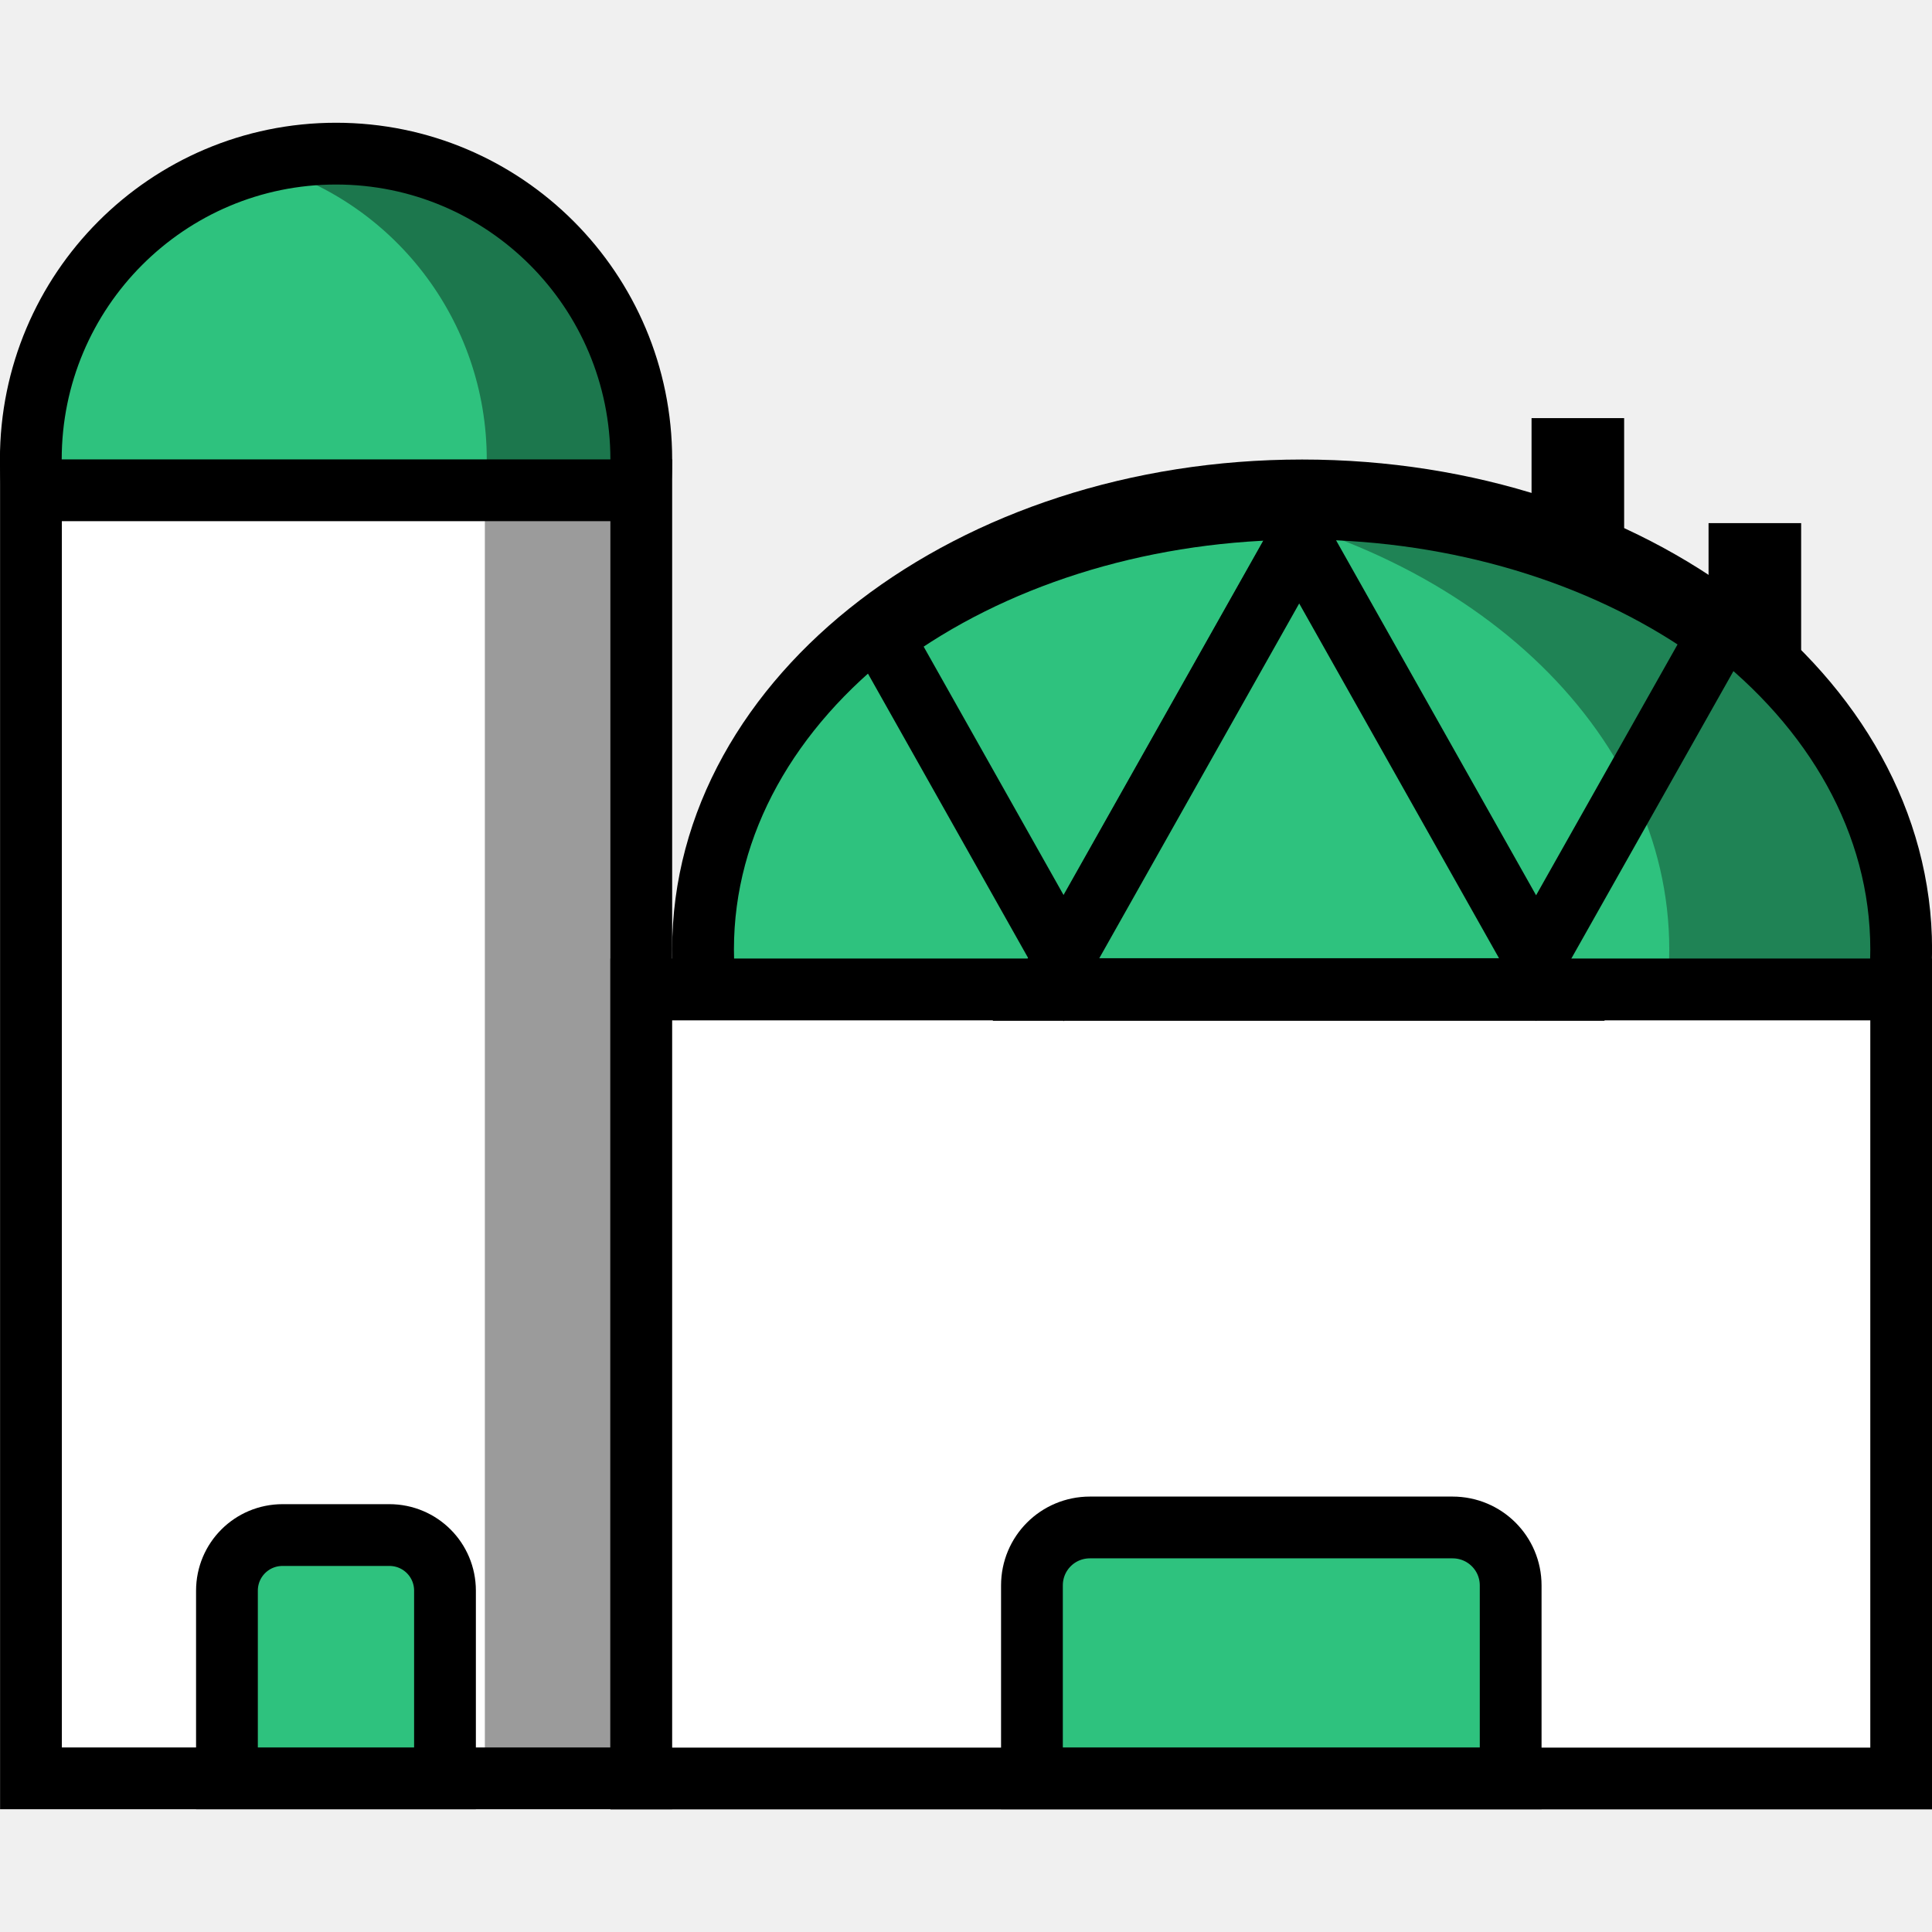
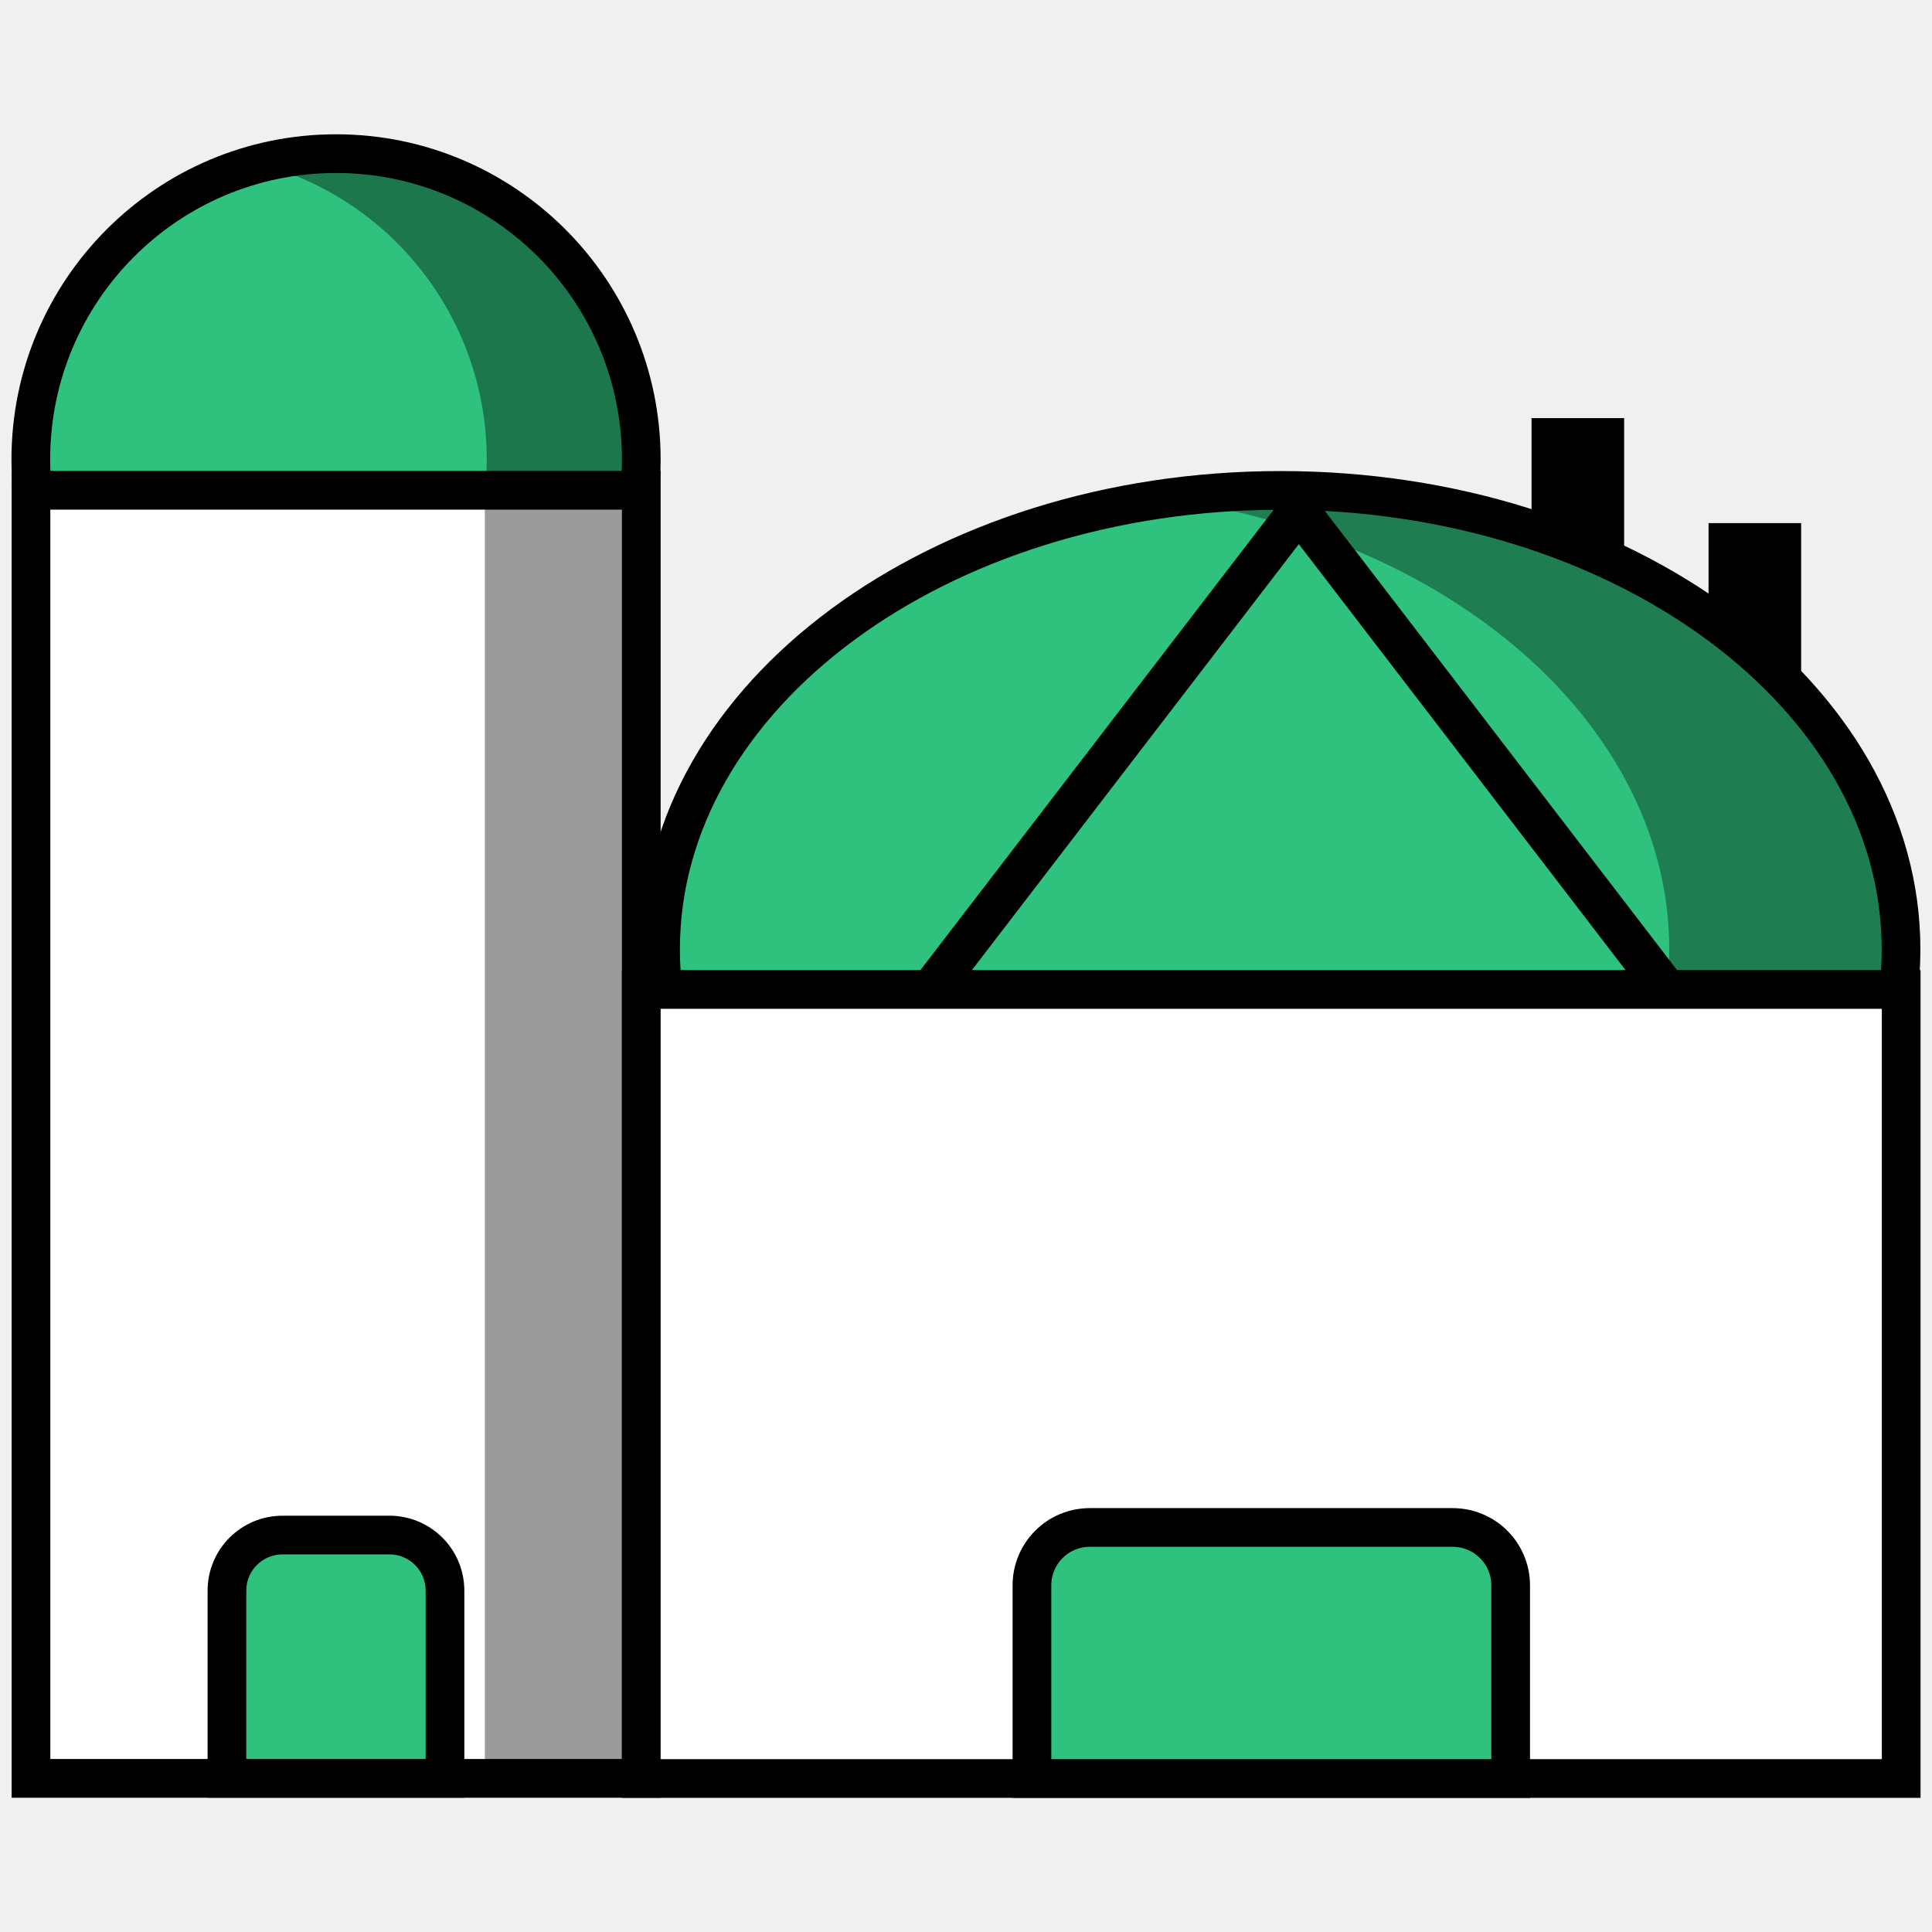
<svg xmlns="http://www.w3.org/2000/svg" width="50" height="50" viewBox="0 0 13.229 13.229" version="1.1" id="svg5">
  <defs id="defs2" />
  <g id="layer1">
    <rect style="fill:#000000;stroke:none;stroke-width:0.423;stroke-linecap:round;stroke-dasharray:none;stop-color:#000000" id="rect1336" width="0.634" height="1.114" x="10.487" y="2.863" />
-     <ellipse style="fill:#2ec27e;fill-opacity:1;stroke:#000000;stroke-width:0.423;stroke-linecap:round;stop-color:#000000" id="path384" cx="2.301" cy="3.146" rx="2.09" ry="2.094" />
+     <ellipse style="fill:#2ec27e;fill-opacity:1;stroke:#000000;stroke-width:0.265;stroke-linecap:round;stop-color:#000000;stroke-dasharray:none" id="path384" cx="2.301" cy="3.146" rx="2.09" ry="2.094" />
    <path id="ellipse1123" style="fill:#000000;fill-opacity:0.387;stroke:none;stroke-width:0.423;stroke-linecap:round;stop-color:#000000" d="M 2.301 1.052 A 2.09 2.094 0 0 0 1.775 1.121 A 2.09 2.094 0 0 1 3.333 3.146 A 2.09 2.094 0 0 1 1.772 5.17 A 2.09 2.094 0 0 0 2.301 5.239 A 2.09 2.094 0 0 0 4.391 3.146 A 2.09 2.094 0 0 0 2.301 1.052 z " />
-     <rect style="fill:#ffffff;stroke:#000000;stroke-width:0.423;stroke-linecap:round;stroke-dasharray:none;stop-color:#000000" id="rect234" width="4.179" height="8.82" x="0.212" y="3.357" />
+     <rect style="fill:#ffffff;stroke:#000000;stroke-width:0.265;stroke-linecap:round;stroke-dasharray:none;stop-color:#000000" id="rect234" width="4.179" height="8.82" x="0.212" y="3.357" />
    <rect style="fill:#000000;stroke:none;stroke-width:0.423;stroke-linecap:round;stroke-dasharray:none;stop-color:#000000" id="rect1297" width="0.634" height="1.114" x="11.699" y="3.582" />
-     <ellipse style="fill:#2ec27e;fill-opacity:1;stroke:#000000;stroke-width:0.423;stroke-linecap:round;stop-color:#000000" id="ellipse956" cx="8.916" cy="6.501" rx="4.102" ry="3.143" />
-     <path id="ellipse1003" style="fill:#000000;fill-opacity:0.328;stroke:none;stroke-width:0.423;stroke-linecap:round;stop-color:#000000" d="m 8.916,3.357 a 4.102,3.143 0 0 0 -0.788,0.06 4.102,3.143 0 0 1 3.302,3.083 4.102,3.143 0 0 1 -3.308,3.082 4.102,3.143 0 0 0 0.794,0.061 A 4.102,3.143 0 0 0 13.017,6.501 4.102,3.143 0 0 0 8.916,3.357 Z" />
-     <rect style="fill:#ffffff;stroke:#000000;stroke-width:0.423;stroke-linecap:round;stroke-dasharray:none;stop-color:#000000" id="rect1331" width="8.627" height="5.403" x="4.391" y="6.775" />
-     <path id="rect1301" style="fill:#2ec27e;stroke:#000000;stroke-width:0.423;stroke-linecap:round;stroke-dasharray:none;stop-color:#000000" d="m 7.463,10.459 c -0.22,0 -0.397,0.177 -0.397,0.397 v 1.321 h 3.278 v -1.321 c 0,-0.22 -0.178,-0.397 -0.398,-0.397 z" />
-     <path id="rect1435" style="fill:#2ec27e;stroke:#000000;stroke-width:0.423;stroke-linecap:round;stroke-dasharray:none;stop-color:#000000" d="m 1.935,10.511 c -0.211,0 -0.381,0.17 -0.381,0.381 v 1.285 h 1.493 v -1.285 c 0,-0.211 -0.17,-0.381 -0.381,-0.381 z" />
-     <path style="fill:none;stroke:#000000;stroke-width:0.418;stroke-linecap:round;stroke-dasharray:none;stop-color:#000000" id="path1650" d="m 8.215,2.697 -3.467,0 1.734,-3.003 z" transform="matrix(1,0,0,1.024546,2.411132,4.012094)" />
-     <path id="path984" style="fill:none;stroke:#000000;stroke-width:0.423;stroke-linecap:round;stroke-dasharray:none;stop-color:#000000" d="M 8.818,3.485 A 4.102,3.081 0 0 0 6.046,4.364 L 7.284,6.562 9.018,3.485 Z" />
-     <path id="path986" style="fill:none;stroke:#000000;stroke-width:0.423;stroke-linecap:round;stroke-dasharray:none;stop-color:#000000" d="m 8.838,3.485 a 4.102,3.081 0 0 0 -0.052,0.002 L 10.518,6.561 11.766,4.348 A 4.102,3.081 0 0 0 9.065,3.485 Z" />
+     <ellipse style="fill:#2ec27e;fill-opacity:1;stroke:#000000;stroke-width:0.265;stroke-linecap:round;stroke-dasharray:none;stop-color:#000000" id="ellipse956" cx="8.77" cy="6.501" rx="4.247" ry="3.143" />
+     <path id="rect1435" style="fill:#2ec27e;stroke:#000000;stroke-width:0.265;stroke-linecap:round;stroke-dasharray:none;stop-color:#000000" d="m 1.935,10.511 c -0.211,0 -0.381,0.17 -0.381,0.381 v 1.285 h 1.493 v -1.285 c 0,-0.211 -0.17,-0.381 -0.381,-0.381 z" />
+     <path style="fill:none;stroke:#000000;stroke-width:0.21;stroke-linecap:round;stroke-dasharray:none;stop-color:#000000" id="path1650" d="m 8.215,2.697 -3.467,0 1.734,-3.003 z" transform="matrix(1.453768,0,0,1.093809,-0.5298739,3.830645)" />
    <path id="rect307" style="fill:#000000;fill-opacity:0.393;stroke:none;stroke-width:0.423;stroke-linecap:round;stroke-dasharray:none;stop-color:#000000" d="M 3.32 3.357 L 3.32 12.178 L 4.391 12.178 L 4.391 3.357 L 3.32 3.357 z " />
+     <path id="ellipse3031" style="fill:#000000;fill-opacity:0.35;stroke:none;stroke-width:0.265;stroke-linecap:round;stroke-dasharray:none;stop-color:#000000" d="M 8.771 3.357 A 4.247 3.143 0 0 0 7.983 3.414 A 4.247 3.143 0 0 1 11.43 6.501 A 4.247 3.143 0 0 1 7.977 9.586 A 4.247 3.143 0 0 0 8.771 9.644 A 4.247 3.143 0 0 0 13.017 6.501 A 4.247 3.143 0 0 0 8.771 3.357 z " />
+     <rect style="fill:#ffffff;stroke:#000000;stroke-width:0.265;stroke-linecap:round;stroke-dasharray:none;stop-color:#000000" id="rect1331" width="8.627" height="5.403" x="4.391" y="6.775" />
+     <path id="rect1301" style="fill:#2ec27e;stroke:#000000;stroke-width:0.265;stroke-linecap:round;stroke-dasharray:none;stop-color:#000000" d="m 7.463,10.459 c -0.22,0 -0.397,0.177 -0.397,0.397 v 1.322 H 10.344 V 10.856 c 0,-0.22 -0.178,-0.397 -0.398,-0.397 z" />
  </g>
</svg>
